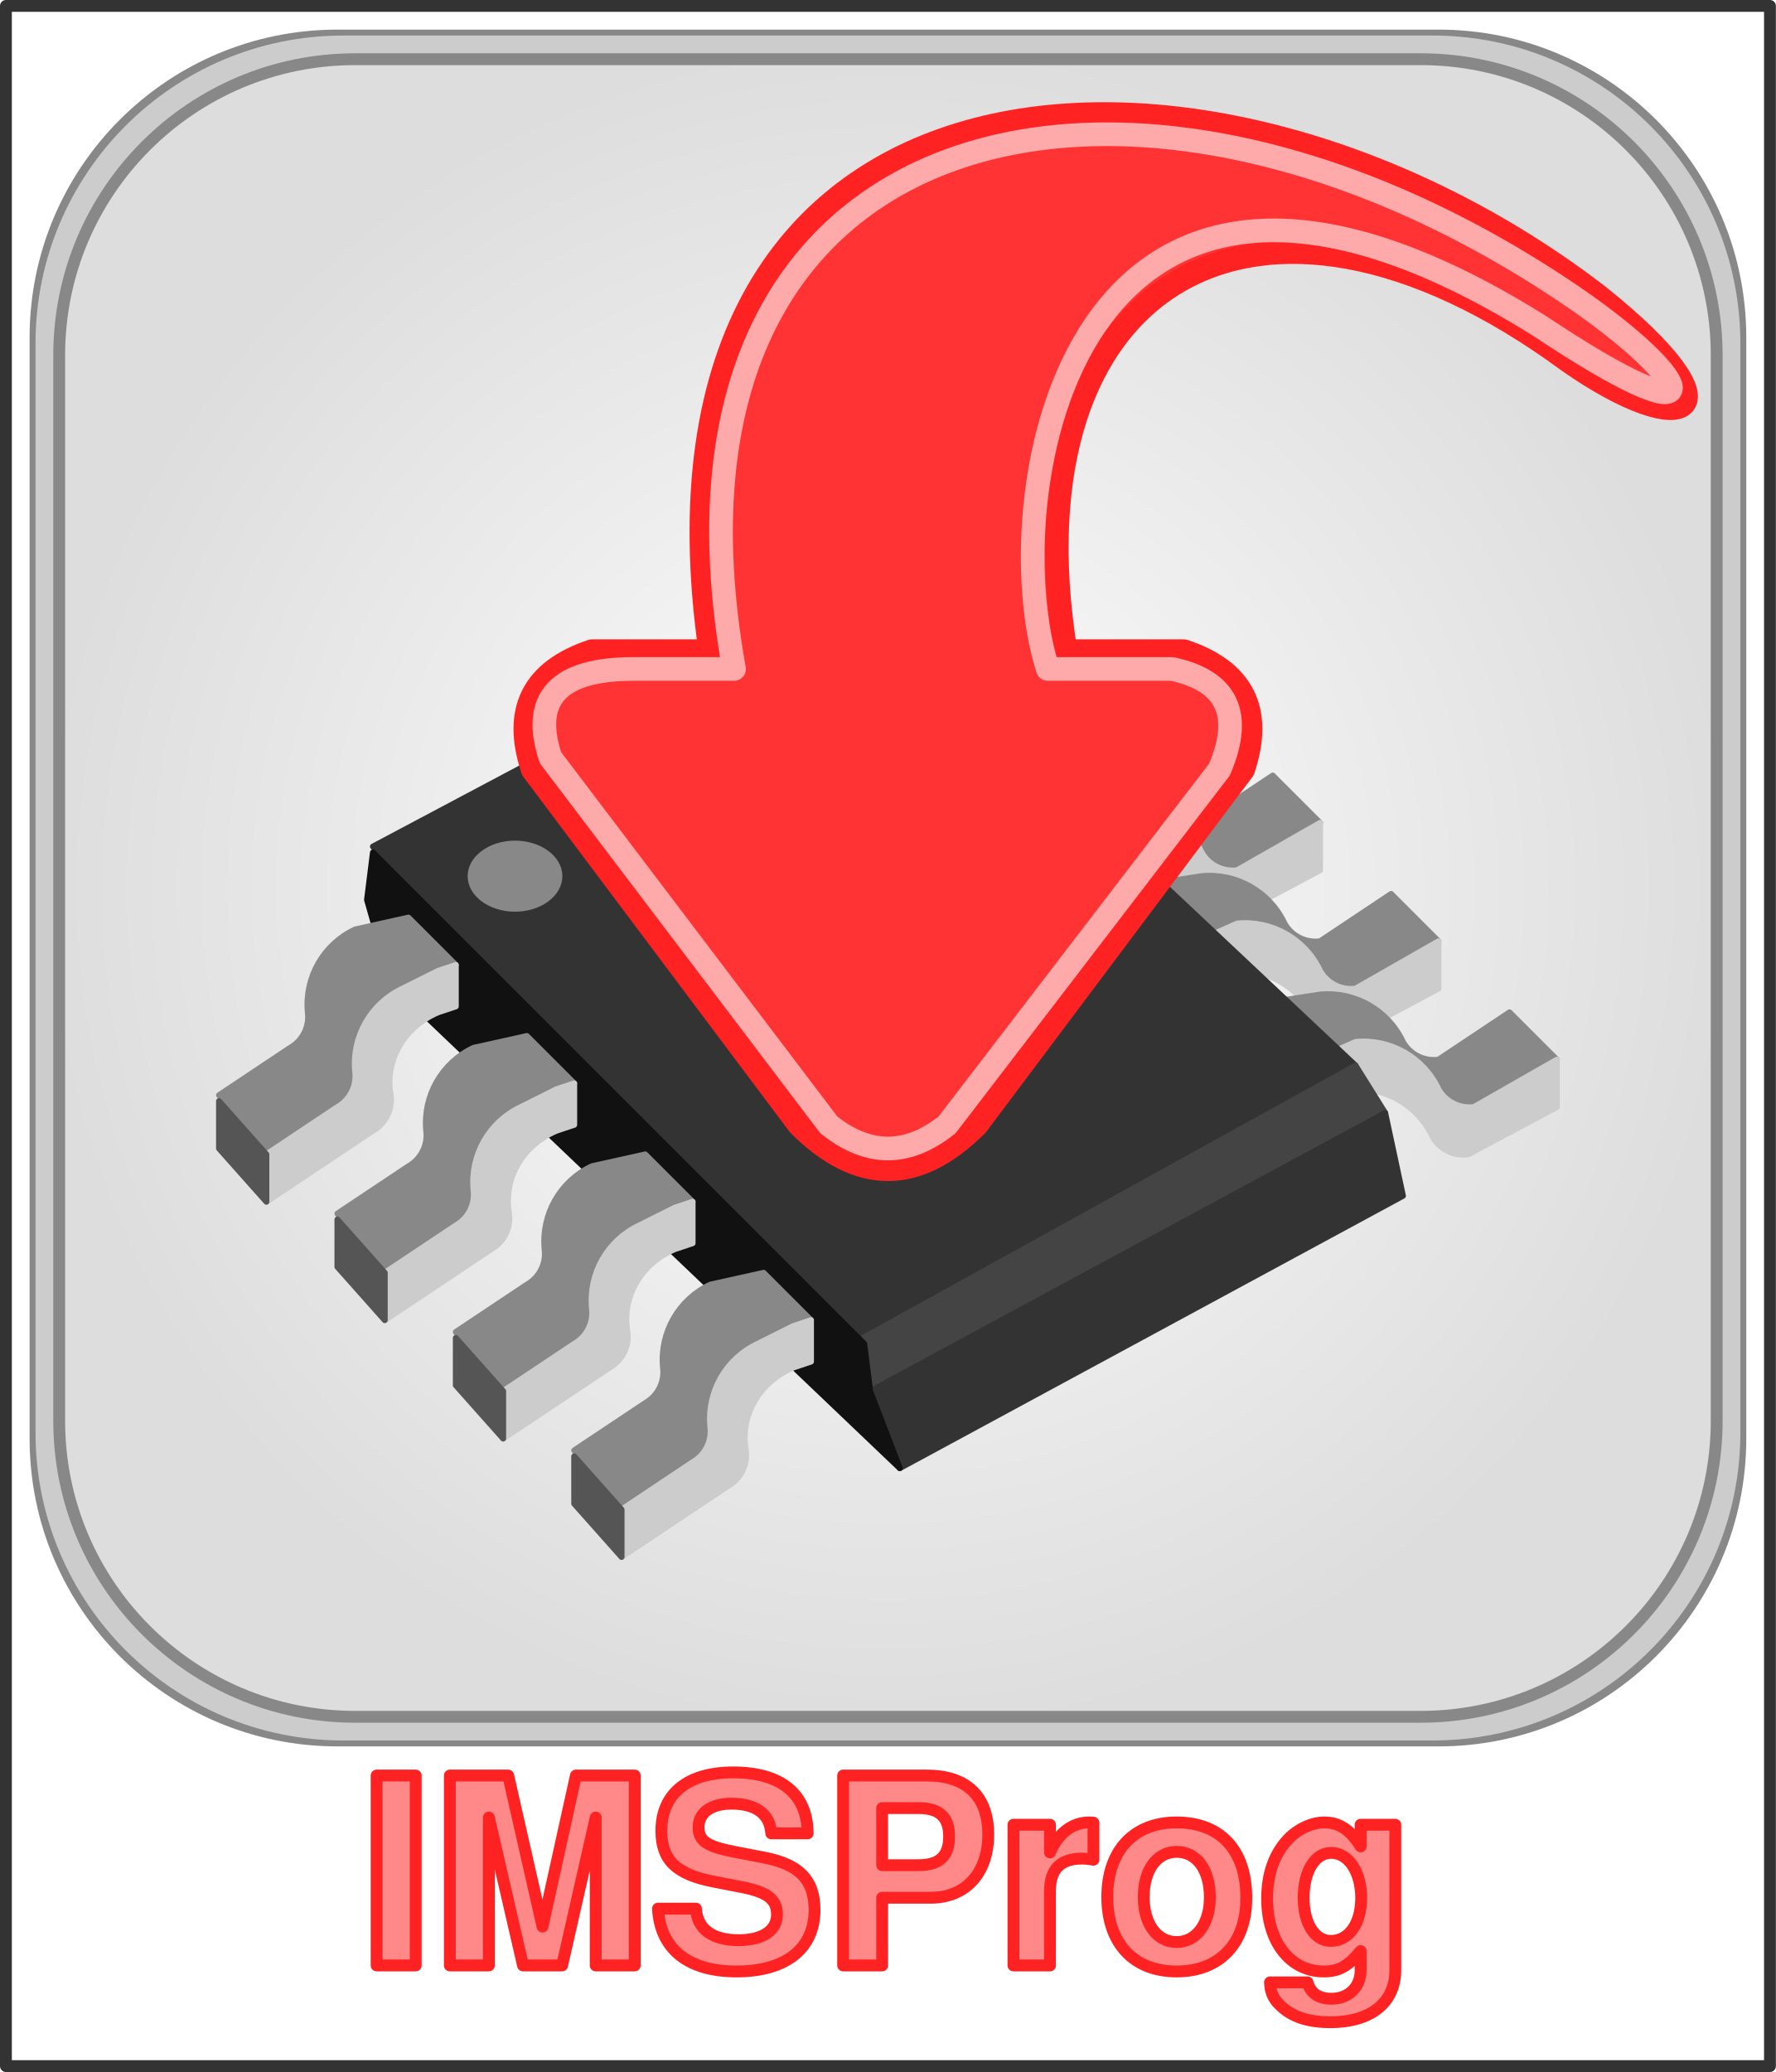
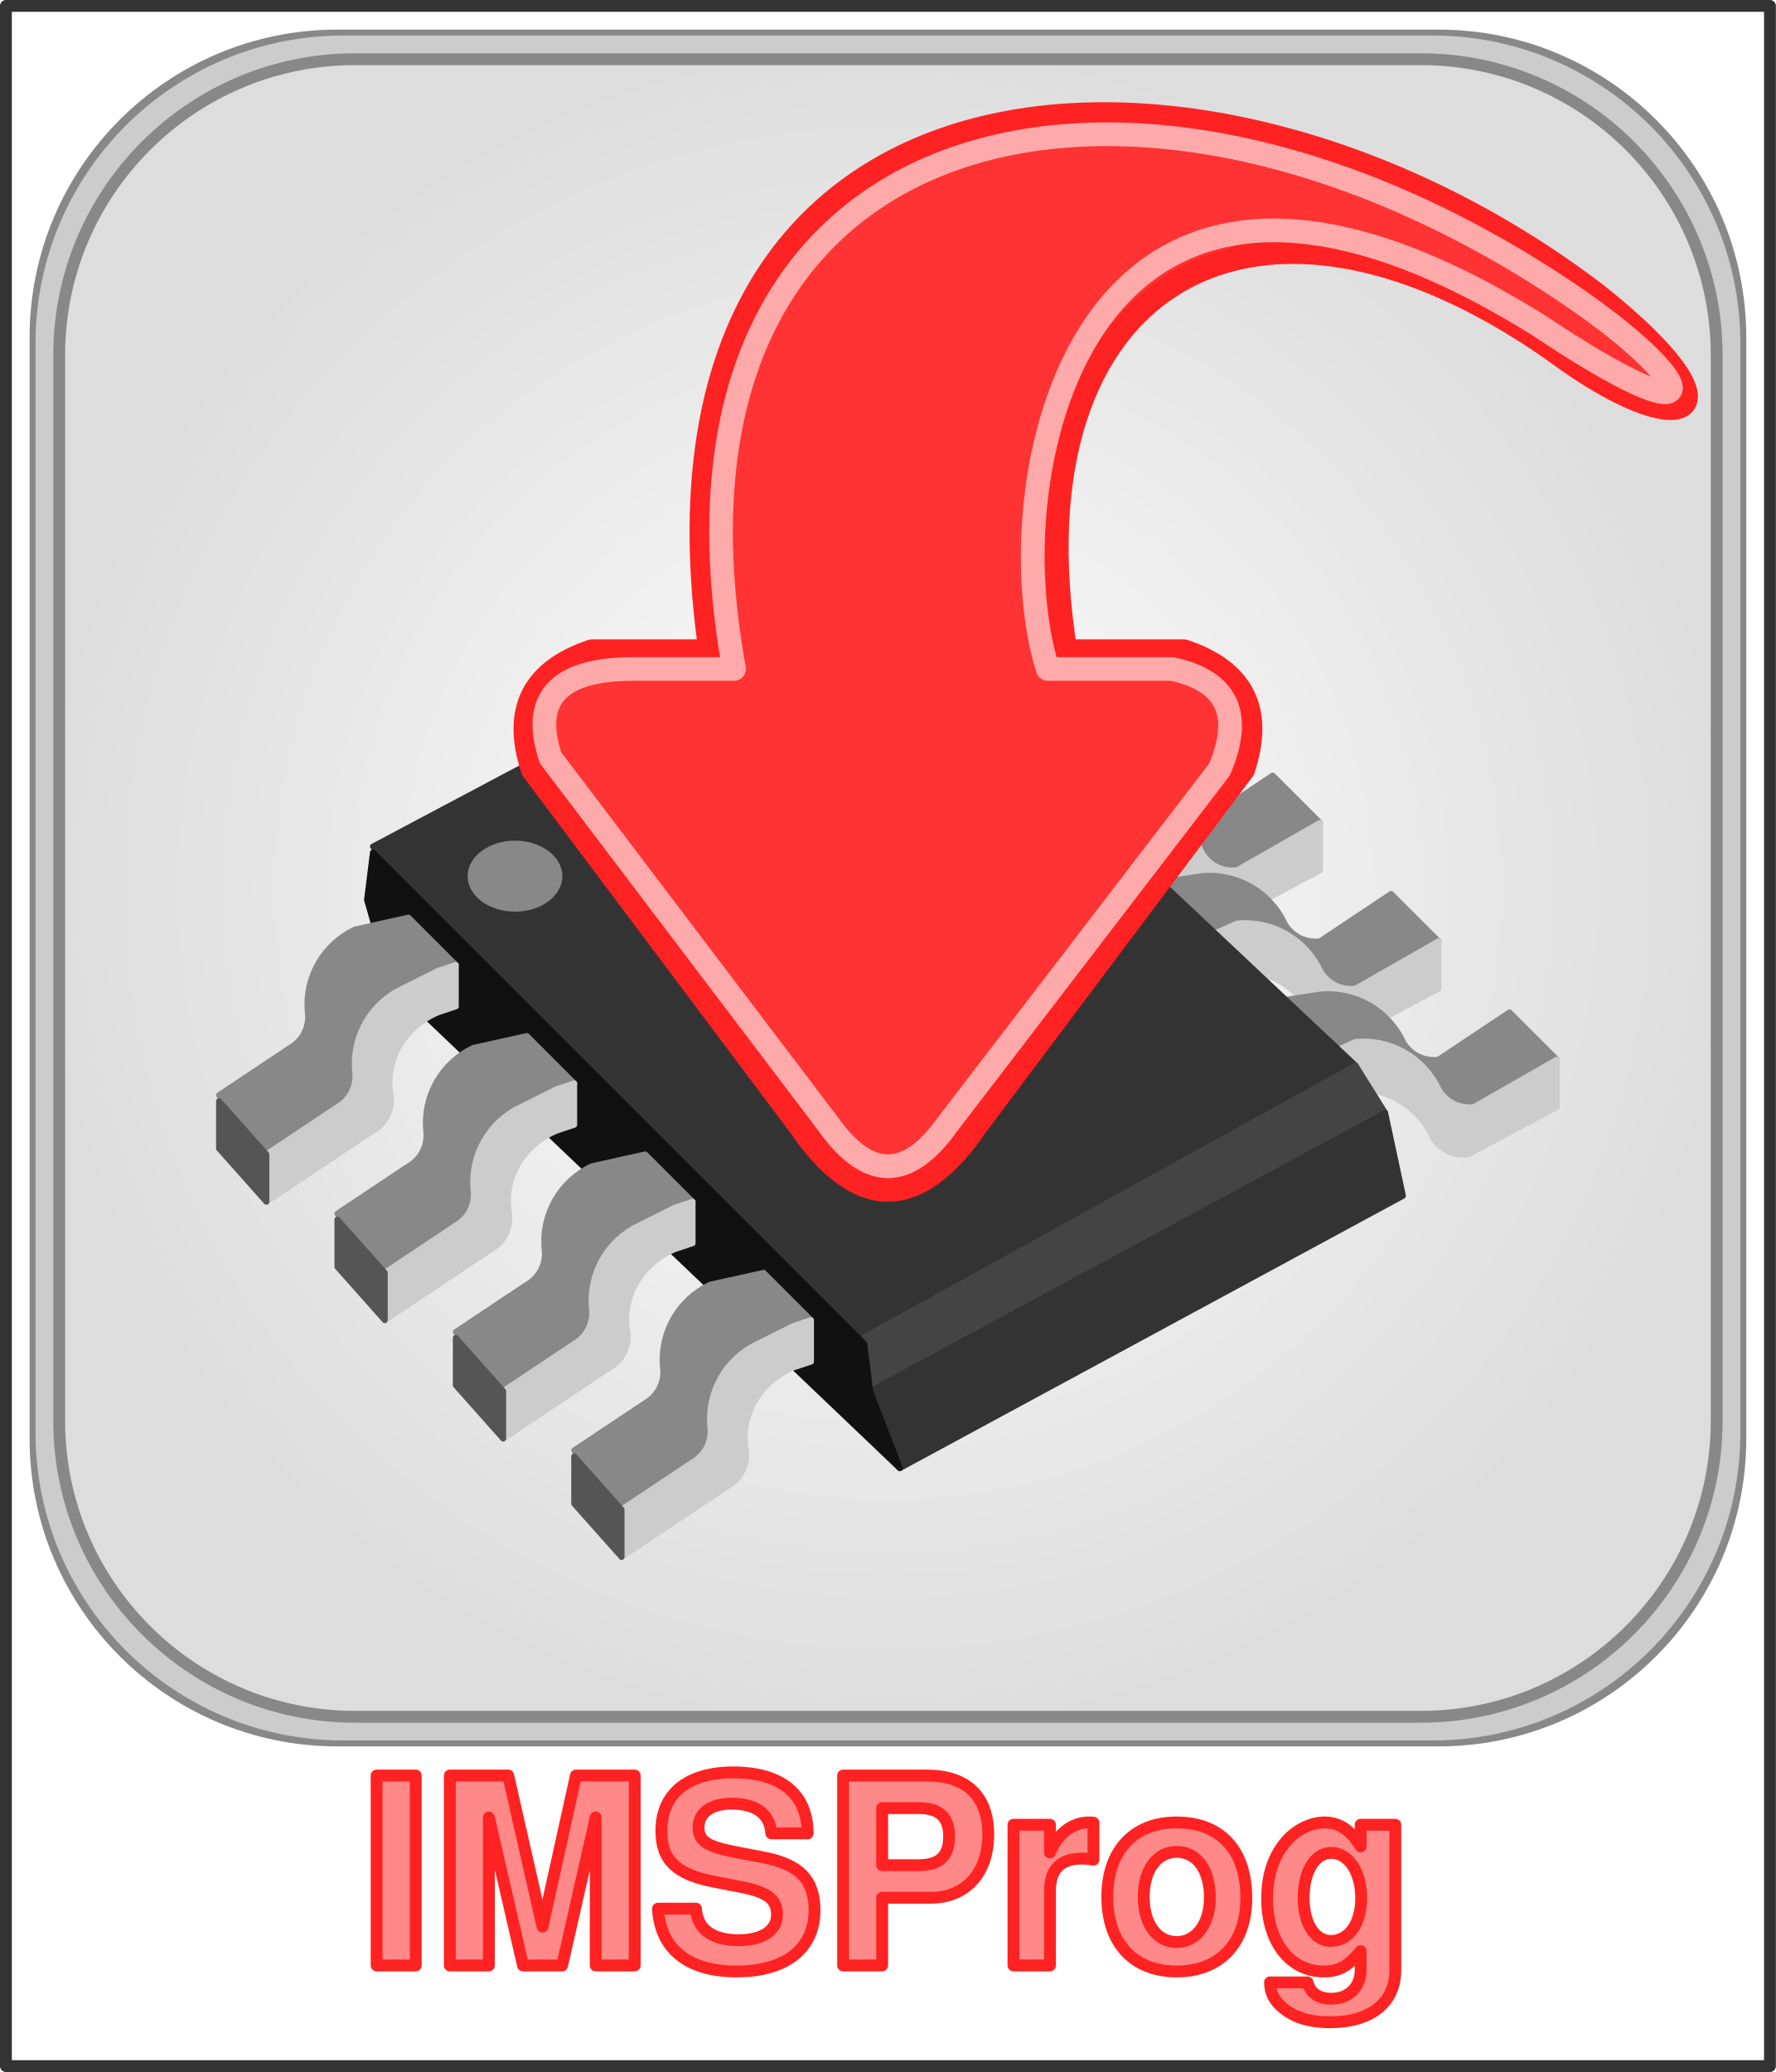
<svg xmlns="http://www.w3.org/2000/svg" width="300" height="350" viewBox="0 0 300 350">
  <style>
.dim{stroke:#333;fill:none;stroke-width:2;stroke-linejoin:round;stroke-linecap:round;}
</style>
  <defs>
    <radialGradient id="RadialGradient1">
      <stop offset="0%" stop-color="#fff" />
      <stop offset="100%" stop-color="#ddd" />
    </radialGradient>
    <g id="case2">
      <path d="M4 15l81 -43l85 80l-86 48 z" stroke="#333" stroke-width="1" fill="#333" stroke-linejoin="round" stroke-linecap="round" />
      <path d="m85 99l1 8l89 -47l-5 -8 z" stroke="#444" stroke-width="1" fill="#444" stroke-linejoin="round" stroke-linecap="round" />
      <path d="m175 60l3 14l-85 46l-5 -13 z" stroke="#333" stroke-width="1" fill="#333" stroke-linejoin="round" stroke-linecap="round" />
      <path d="m93 120l-5 -13l-1 -8l-83 -83l-1 8l4 14z" stroke="#111" stroke-width="1" fill="#111" stroke-linejoin="round" stroke-linecap="round" />
      <ellipse cx="28" cy="20" rx="8" ry="6" fill="#888" />
    </g>
    <g id="pin1">
      <path d="M0 0l8 8l-9 4a14,14 0 0,0 -8,14a6,6 0 0,1 -3,6l-12 8l-8 -10l12 -8a6,6 0 0,0 3,-6a14,14 0 0,1 8,-14z" stroke="#888" stroke-width="1" fill="#888" stroke-linejoin="round" stroke-linecap="round" />
      <path d="m8 8v7l-3 1a14,13 0 0,0 -8,14a6,6 0 0,1 -3,6l-18 12v-8l12 -8a6,6 0 0,0 3,-6a14,14 0 0,1 8,-14l6 -3z" stroke="#ccc" stroke-width="1" fill="#ccc" stroke-linejoin="round" stroke-linecap="round" />
      <path d="m-24 48l-8 -9v-8l8 9z" stroke="#555" stroke-width="1" fill="#555" stroke-linejoin="round" stroke-linecap="round" />
    </g>
    <g id="pin2">
      <path d="M0 0l10 10l9 -4a14,14 0 0,1 14,8a6,6 0 0,0 6,3l14 -8l-8 -8l-12 8a6,6 0 0,1 -6,-3a14,14 0 0,0 -14,-8z" stroke="#888" stroke-width="1" fill="#888" stroke-linejoin="round" stroke-linecap="round" />
      <path d="M0 0m10 18v-8l9 -4a14,14 0 0,1 14,8a6,6 0 0,0 6,3l14 -8v8l-15 8a6,6 0 0,1 -6,-3a14,14 0 0,0 -14,-8z" stroke="#ccc" stroke-width="1" fill="#ccc" stroke-linejoin="round" stroke-linecap="round" />
    </g>
  </defs>
  <rect x="1" y="1" width="298" height="348" class="dim" />
  <rect x="7" y="7" width="286" height="286" stroke="#888" fill="none" stroke-width="4" rx="50" ry="50" />
  <rect x="8" y="8" width="284" height="284" stroke="#ccc" fill="url(#RadialGradient1)" stroke-width="4" rx="50" ry="50" />
  <rect x="10" y="10" width="280" height="280" stroke="#888" fill="none" stroke-width="2" rx="50" ry="50" />
  <use href="#pin2" x="150" y="110" />
  <use href="#pin2" x="170" y="130" />
  <use href="#pin2" x="190" y="150" />
  <use href="#pin2" x="210" y="170" />
  <use href="#case2" x="59" y="128" />
  <use href="#pin1" x="129" y="215" />
  <use href="#pin1" x="109" y="195" />
  <use href="#pin1" x="89" y="175" />
  <use href="#pin1" x="69" y="155" />
-   <path d="M 135 190 Q 150 205 165 190 L 210 130 Q 215 115 200 110 L 180 110 C 170 48 212 22 265 61 C 285 75 295 70 270 50 C 205 0 105 5 120 110 L 100 110 Q 85 115 90 130 L 135 190" stroke="#f22" stroke-width="4" fill="#f33" stroke-linejoin="round" stroke-linecap="round" />
-   <path d="M 140 190 L 93 128 Q 88 113 107 113 L 124 113 C 107 18 192 -1 267 51 C 287 65 290 75 260 55 C 180 5 168 85 177 113 L 198 113 Q 212 116 206 130 L 160 190 Q 150 198 140 190 " stroke="#faa" stroke-width="4" fill="none" stroke-linejoin="round" stroke-linecap="round" />
+   <path d="M 135 190 Q 150 212 165 190 L 210 130 Q 215 115 200 110 L 180 110 C 170 48 212 22 265 61 C 285 75 295 70 270 50 C 205 0 105 5 120 110 L 100 110 Q 85 115 90 130 L 135 190" stroke="#f22" stroke-width="4" fill="#f33" stroke-linejoin="round" stroke-linecap="round" />
+   <path d="M 140 190 L 93 128 Q 88 113 107 113 L 124 113 C 107 18 192 -1 267 51 C 287 65 290 75 260 55 C 180 5 168 85 177 113 L 198 113 Q 212 116 206 130 L 160 190 Q 150 204 140 190 " stroke="#faa" stroke-width="4" fill="none" stroke-linejoin="round" stroke-linecap="round" />
  <text x="150" y="332" font-size="44" fill="#f88" font-weight="600" font-family="Avenir, Helvetica, sans-serif" stroke="#f22" stroke-width="2" text-anchor="middle" stroke-linecap="round" stroke-linejoin="round">IMSProg</text>
</svg>
